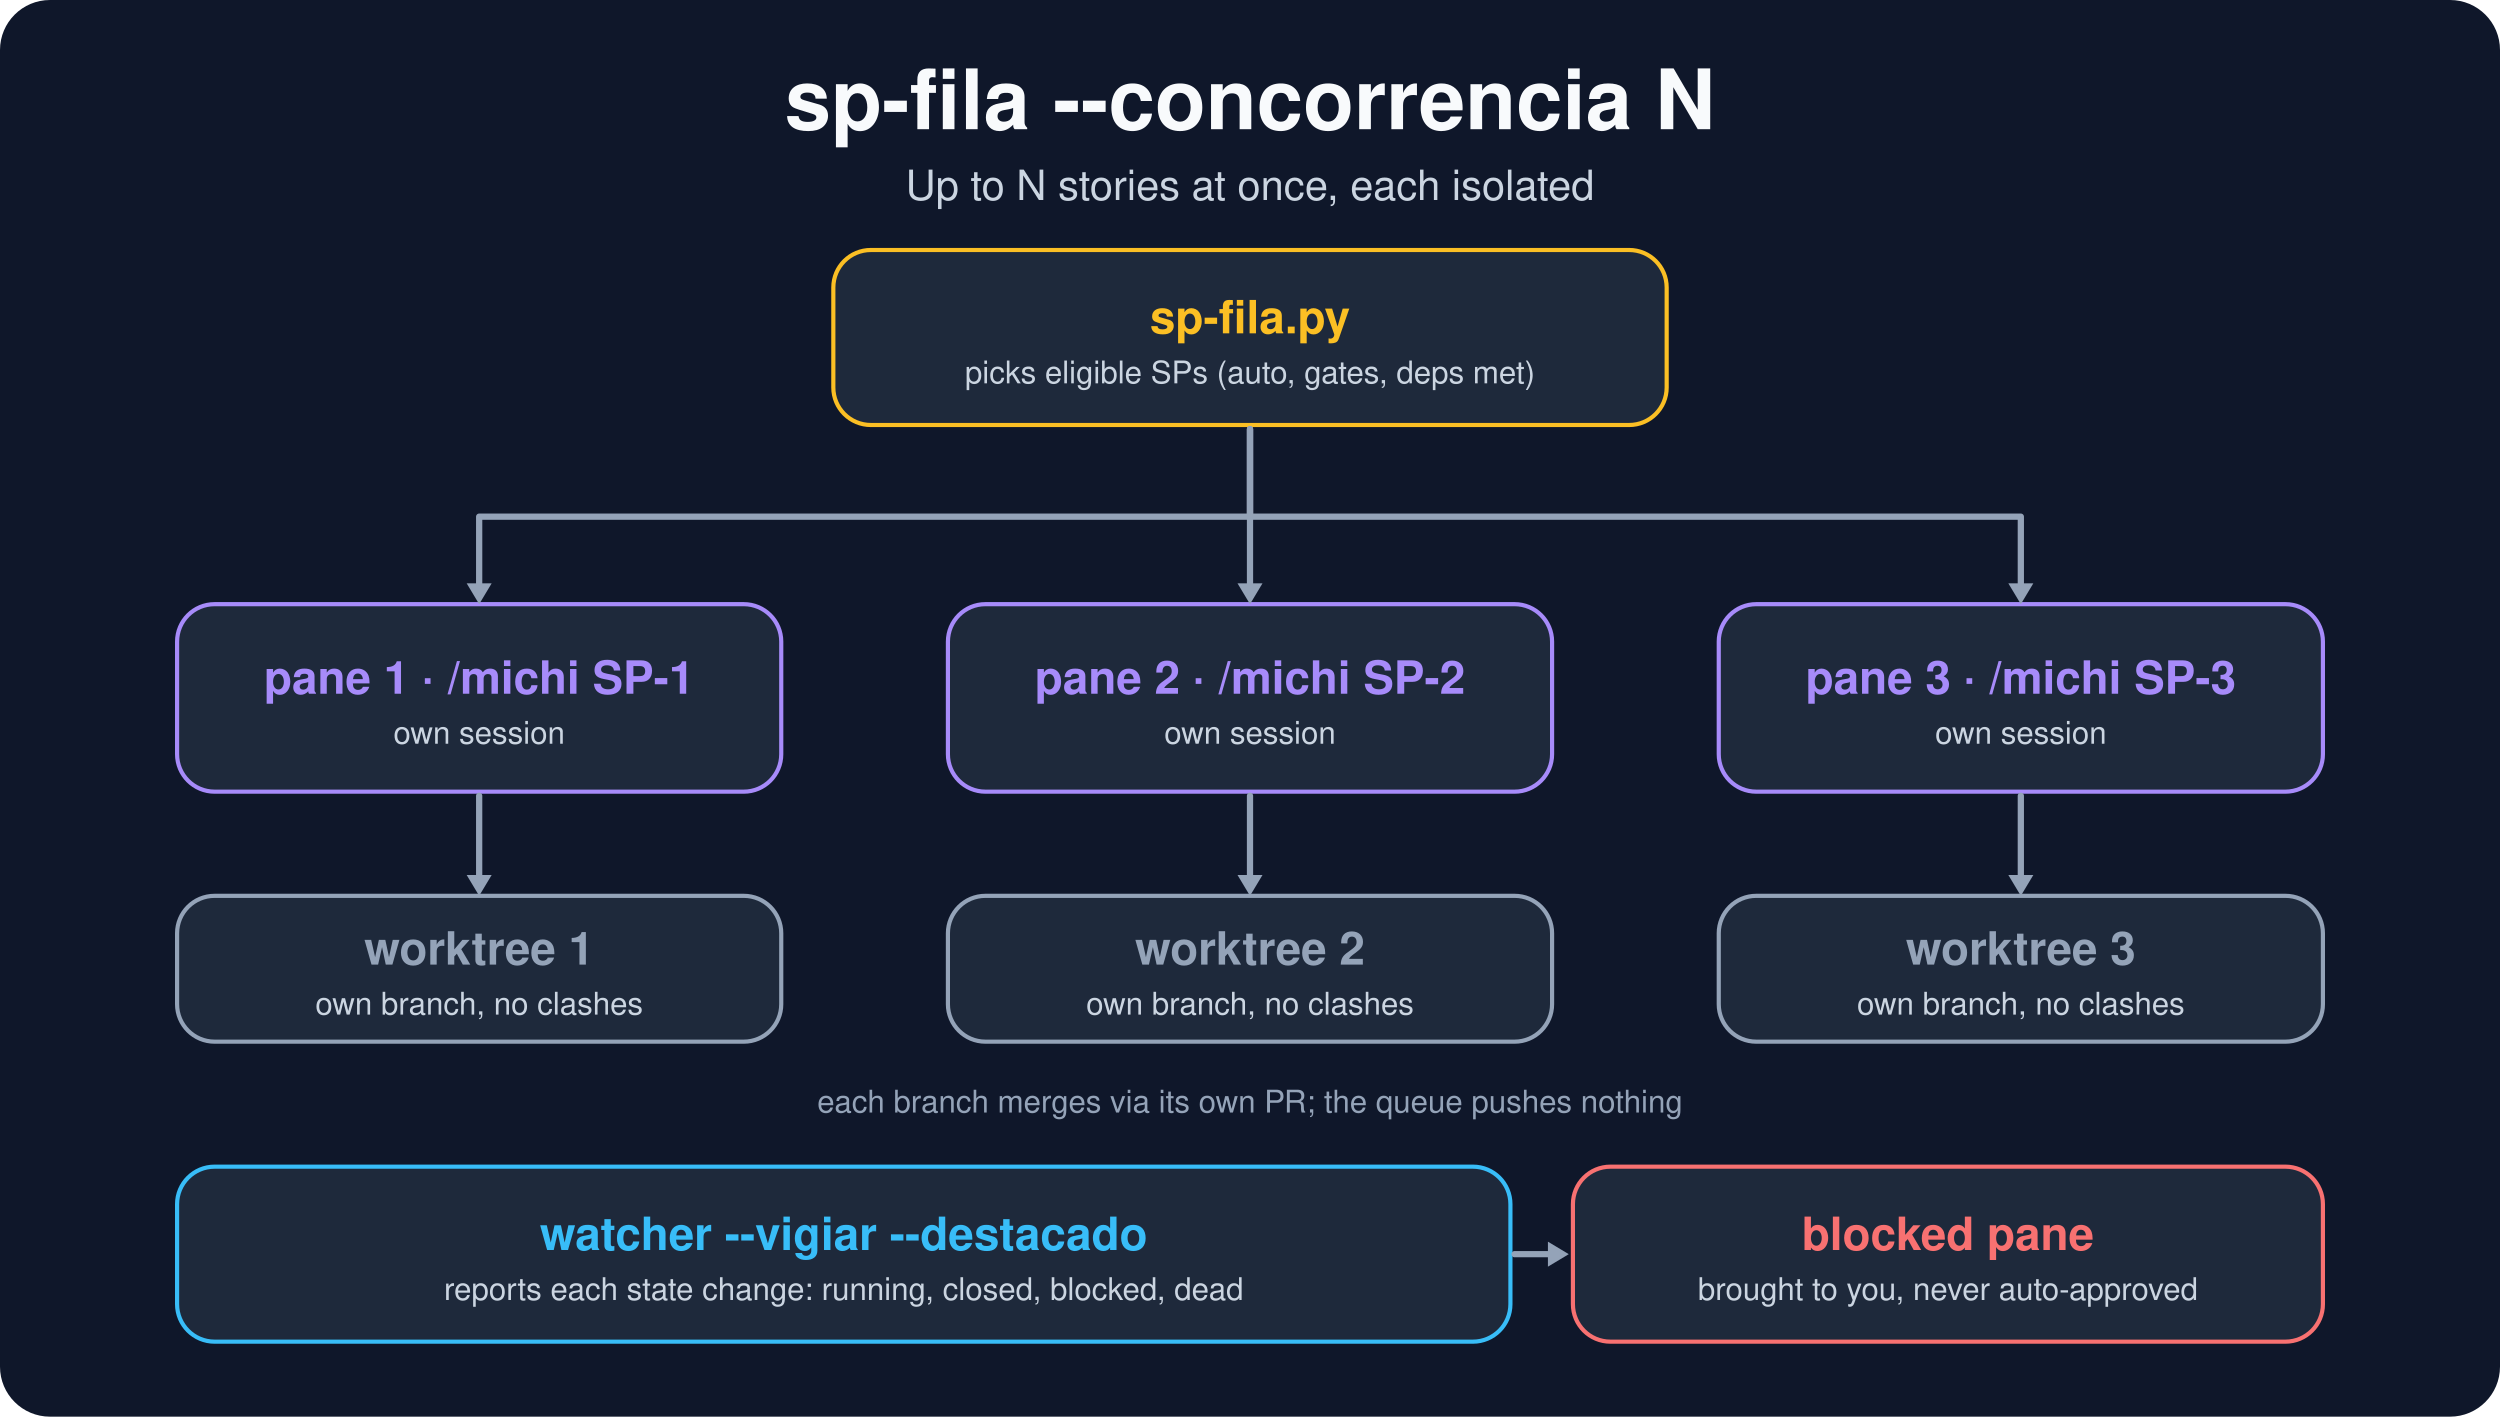
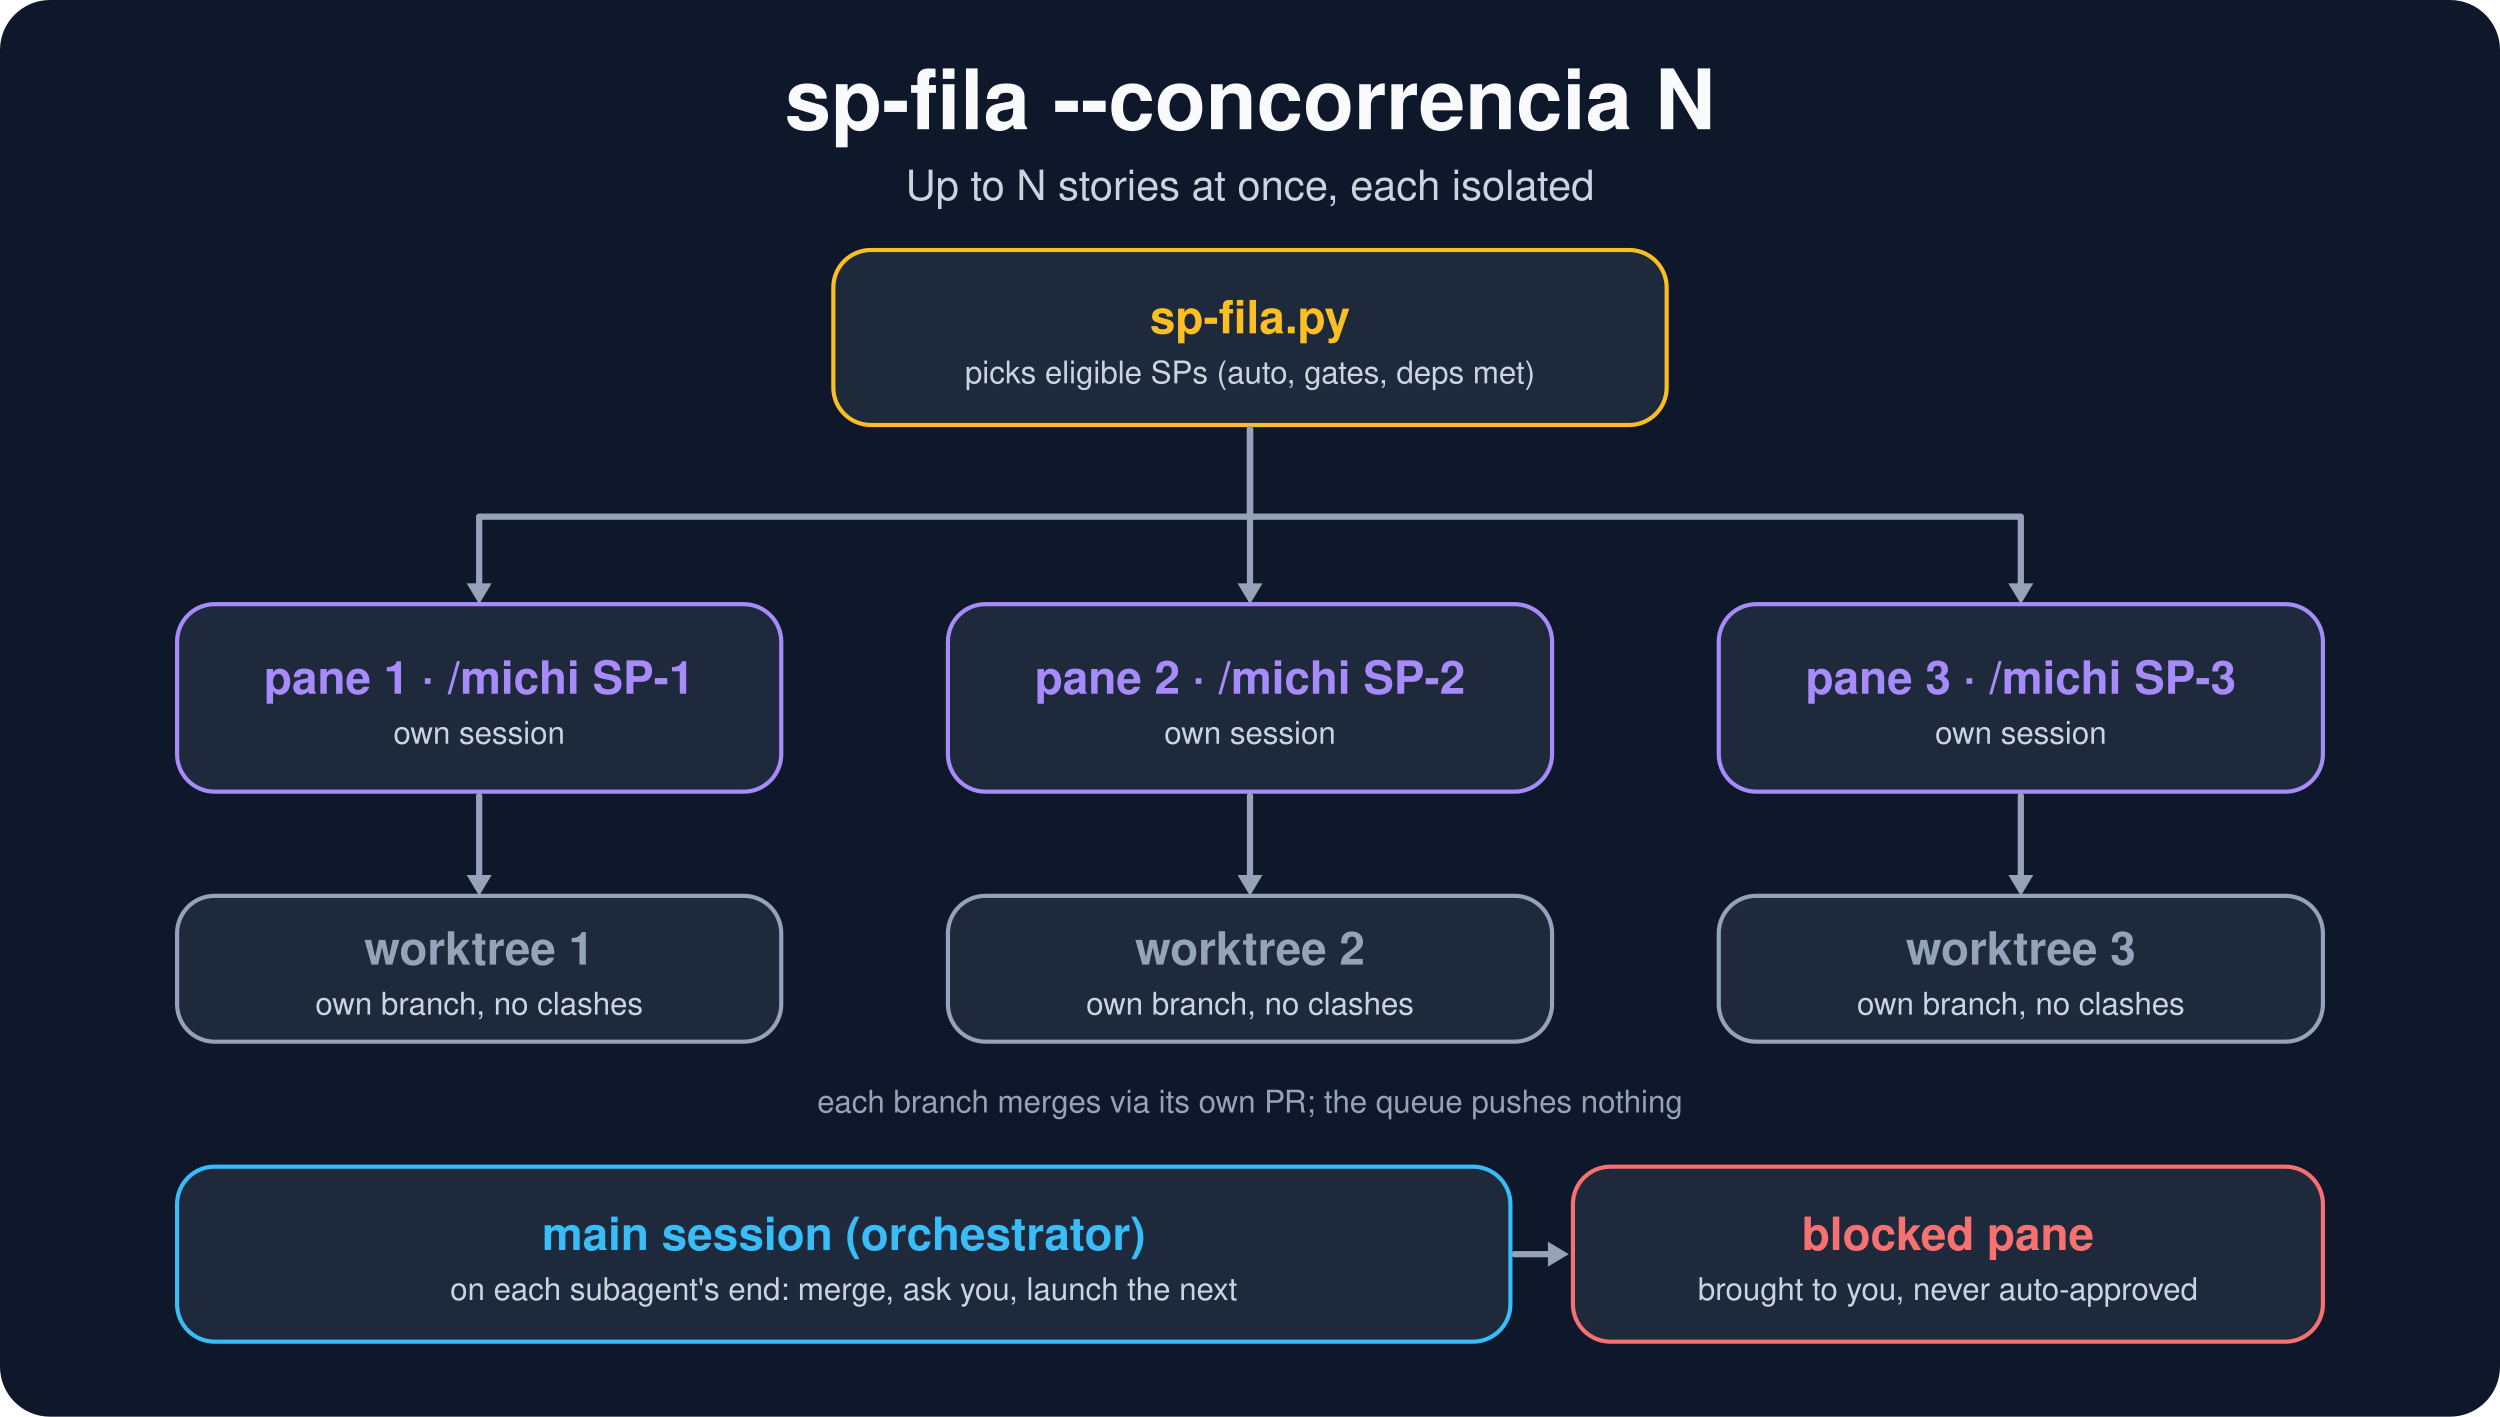
<svg xmlns="http://www.w3.org/2000/svg" width="1200" height="680" viewBox="0 0 1200 680" role="img" aria-labelledby="t d">
  <rect width="1200" height="680" rx="24" fill="#0f172a" />
  <g font-family="Segoe UI, Helvetica, Arial, sans-serif">
    <text x="600.0" y="62" text-anchor="middle" font-size="40" font-weight="700" fill="#f8fafc">sp-fila --concorrencia N</text>
    <text x="600.0" y="96" text-anchor="middle" font-size="20" fill="#cbd5e1">Up to N stories at once, each isolated</text>
    <rect x="400" y="120" width="400" height="84" rx="18" fill="#1e293b" stroke="#fbbf24" stroke-width="2" />
    <text x="600.0" y="160.0" text-anchor="middle" font-size="22" font-weight="600" fill="#fbbf24">sp-fila.py</text>
    <text x="600.0" y="184.0" text-anchor="middle" font-size="15" fill="#cbd5e1">picks eligible SPs (auto, gates, deps met)</text>
    <rect x="85" y="290" width="290" height="90" rx="18" fill="#1e293b" stroke="#a78bfa" stroke-width="2" />
    <text x="230.0" y="333.0" text-anchor="middle" font-size="22" font-weight="600" fill="#a78bfa">pane 1 · /michi SP-1</text>
    <text x="230.0" y="357.0" text-anchor="middle" font-size="15" fill="#cbd5e1">own session</text>
    <path d="M600 206V248H230V282" stroke="#94a3b8" stroke-width="3" fill="none" stroke-linecap="round" stroke-linejoin="round" />
    <path d="M230 290l-6-10h12z" fill="#94a3b8" />
    <rect x="85" y="430" width="290" height="70" rx="18" fill="#1e293b" stroke="#94a3b8" stroke-width="2" />
    <text x="230.0" y="463.0" text-anchor="middle" font-size="22" font-weight="600" fill="#94a3b8">worktree 1</text>
    <text x="230.0" y="487.0" text-anchor="middle" font-size="15" fill="#cbd5e1">own branch, no clashes</text>
    <path d="M230 382V422" stroke="#94a3b8" stroke-width="3" stroke-linecap="round" />
    <path d="M230 430l-6-10h12z" fill="#94a3b8" />
    <rect x="455" y="290" width="290" height="90" rx="18" fill="#1e293b" stroke="#a78bfa" stroke-width="2" />
    <text x="600.0" y="333.0" text-anchor="middle" font-size="22" font-weight="600" fill="#a78bfa">pane 2 · /michi SP-2</text>
    <text x="600.0" y="357.0" text-anchor="middle" font-size="15" fill="#cbd5e1">own session</text>
    <path d="M600 206V282" stroke="#94a3b8" stroke-width="3" stroke-linecap="round" />
    <path d="M600 290l-6-10h12z" fill="#94a3b8" />
    <rect x="455" y="430" width="290" height="70" rx="18" fill="#1e293b" stroke="#94a3b8" stroke-width="2" />
    <text x="600.0" y="463.0" text-anchor="middle" font-size="22" font-weight="600" fill="#94a3b8">worktree 2</text>
    <text x="600.0" y="487.0" text-anchor="middle" font-size="15" fill="#cbd5e1">own branch, no clashes</text>
    <path d="M600 382V422" stroke="#94a3b8" stroke-width="3" stroke-linecap="round" />
    <path d="M600 430l-6-10h12z" fill="#94a3b8" />
    <rect x="825" y="290" width="290" height="90" rx="18" fill="#1e293b" stroke="#a78bfa" stroke-width="2" />
    <text x="970.0" y="333.0" text-anchor="middle" font-size="22" font-weight="600" fill="#a78bfa">pane 3 · /michi SP-3</text>
    <text x="970.0" y="357.0" text-anchor="middle" font-size="15" fill="#cbd5e1">own session</text>
    <path d="M600 206V248H970V282" stroke="#94a3b8" stroke-width="3" fill="none" stroke-linecap="round" stroke-linejoin="round" />
    <path d="M970 290l-6-10h12z" fill="#94a3b8" />
    <rect x="825" y="430" width="290" height="70" rx="18" fill="#1e293b" stroke="#94a3b8" stroke-width="2" />
    <text x="970.0" y="463.0" text-anchor="middle" font-size="22" font-weight="600" fill="#94a3b8">worktree 3</text>
    <text x="970.0" y="487.0" text-anchor="middle" font-size="15" fill="#cbd5e1">own branch, no clashes</text>
    <path d="M970 382V422" stroke="#94a3b8" stroke-width="3" stroke-linecap="round" />
    <path d="M970 430l-6-10h12z" fill="#94a3b8" />
    <rect x="85" y="560" width="640" height="84" rx="18" fill="#1e293b" stroke="#38bdf8" stroke-width="2" />
-     <text x="405.0" y="600.0" text-anchor="middle" font-size="22" font-weight="600" fill="#38bdf8">watcher  --vigiar --destacado</text>
-     <text x="405.0" y="624.0" text-anchor="middle" font-size="15" fill="#cbd5e1">reports each state change: running, closed, blocked, dead</text>
+     <text x="405.0" y="600.0" text-anchor="middle" font-size="22" font-weight="600" fill="#38bdf8">main session (orchestrator)</text>
+     <text x="405.0" y="624.0" text-anchor="middle" font-size="15" fill="#cbd5e1">on each subagent's end: merge, ask you, launch the next</text>
    <rect x="755" y="560" width="360" height="84" rx="18" fill="#1e293b" stroke="#f87171" stroke-width="2" />
    <text x="935.0" y="600.0" text-anchor="middle" font-size="22" font-weight="600" fill="#f87171">blocked pane</text>
    <text x="935.0" y="624.0" text-anchor="middle" font-size="15" fill="#cbd5e1">brought to you, never auto-approved</text>
    <path d="M727 602H745" stroke="#94a3b8" stroke-width="3" stroke-linecap="round" />
    <path d="M753 602l-10-6v12z" fill="#94a3b8" />
    <text x="600" y="534" text-anchor="middle" font-size="15" fill="#94a3b8">each branch merges via its own PR; the queue pushes nothing</text>
  </g>
</svg>
